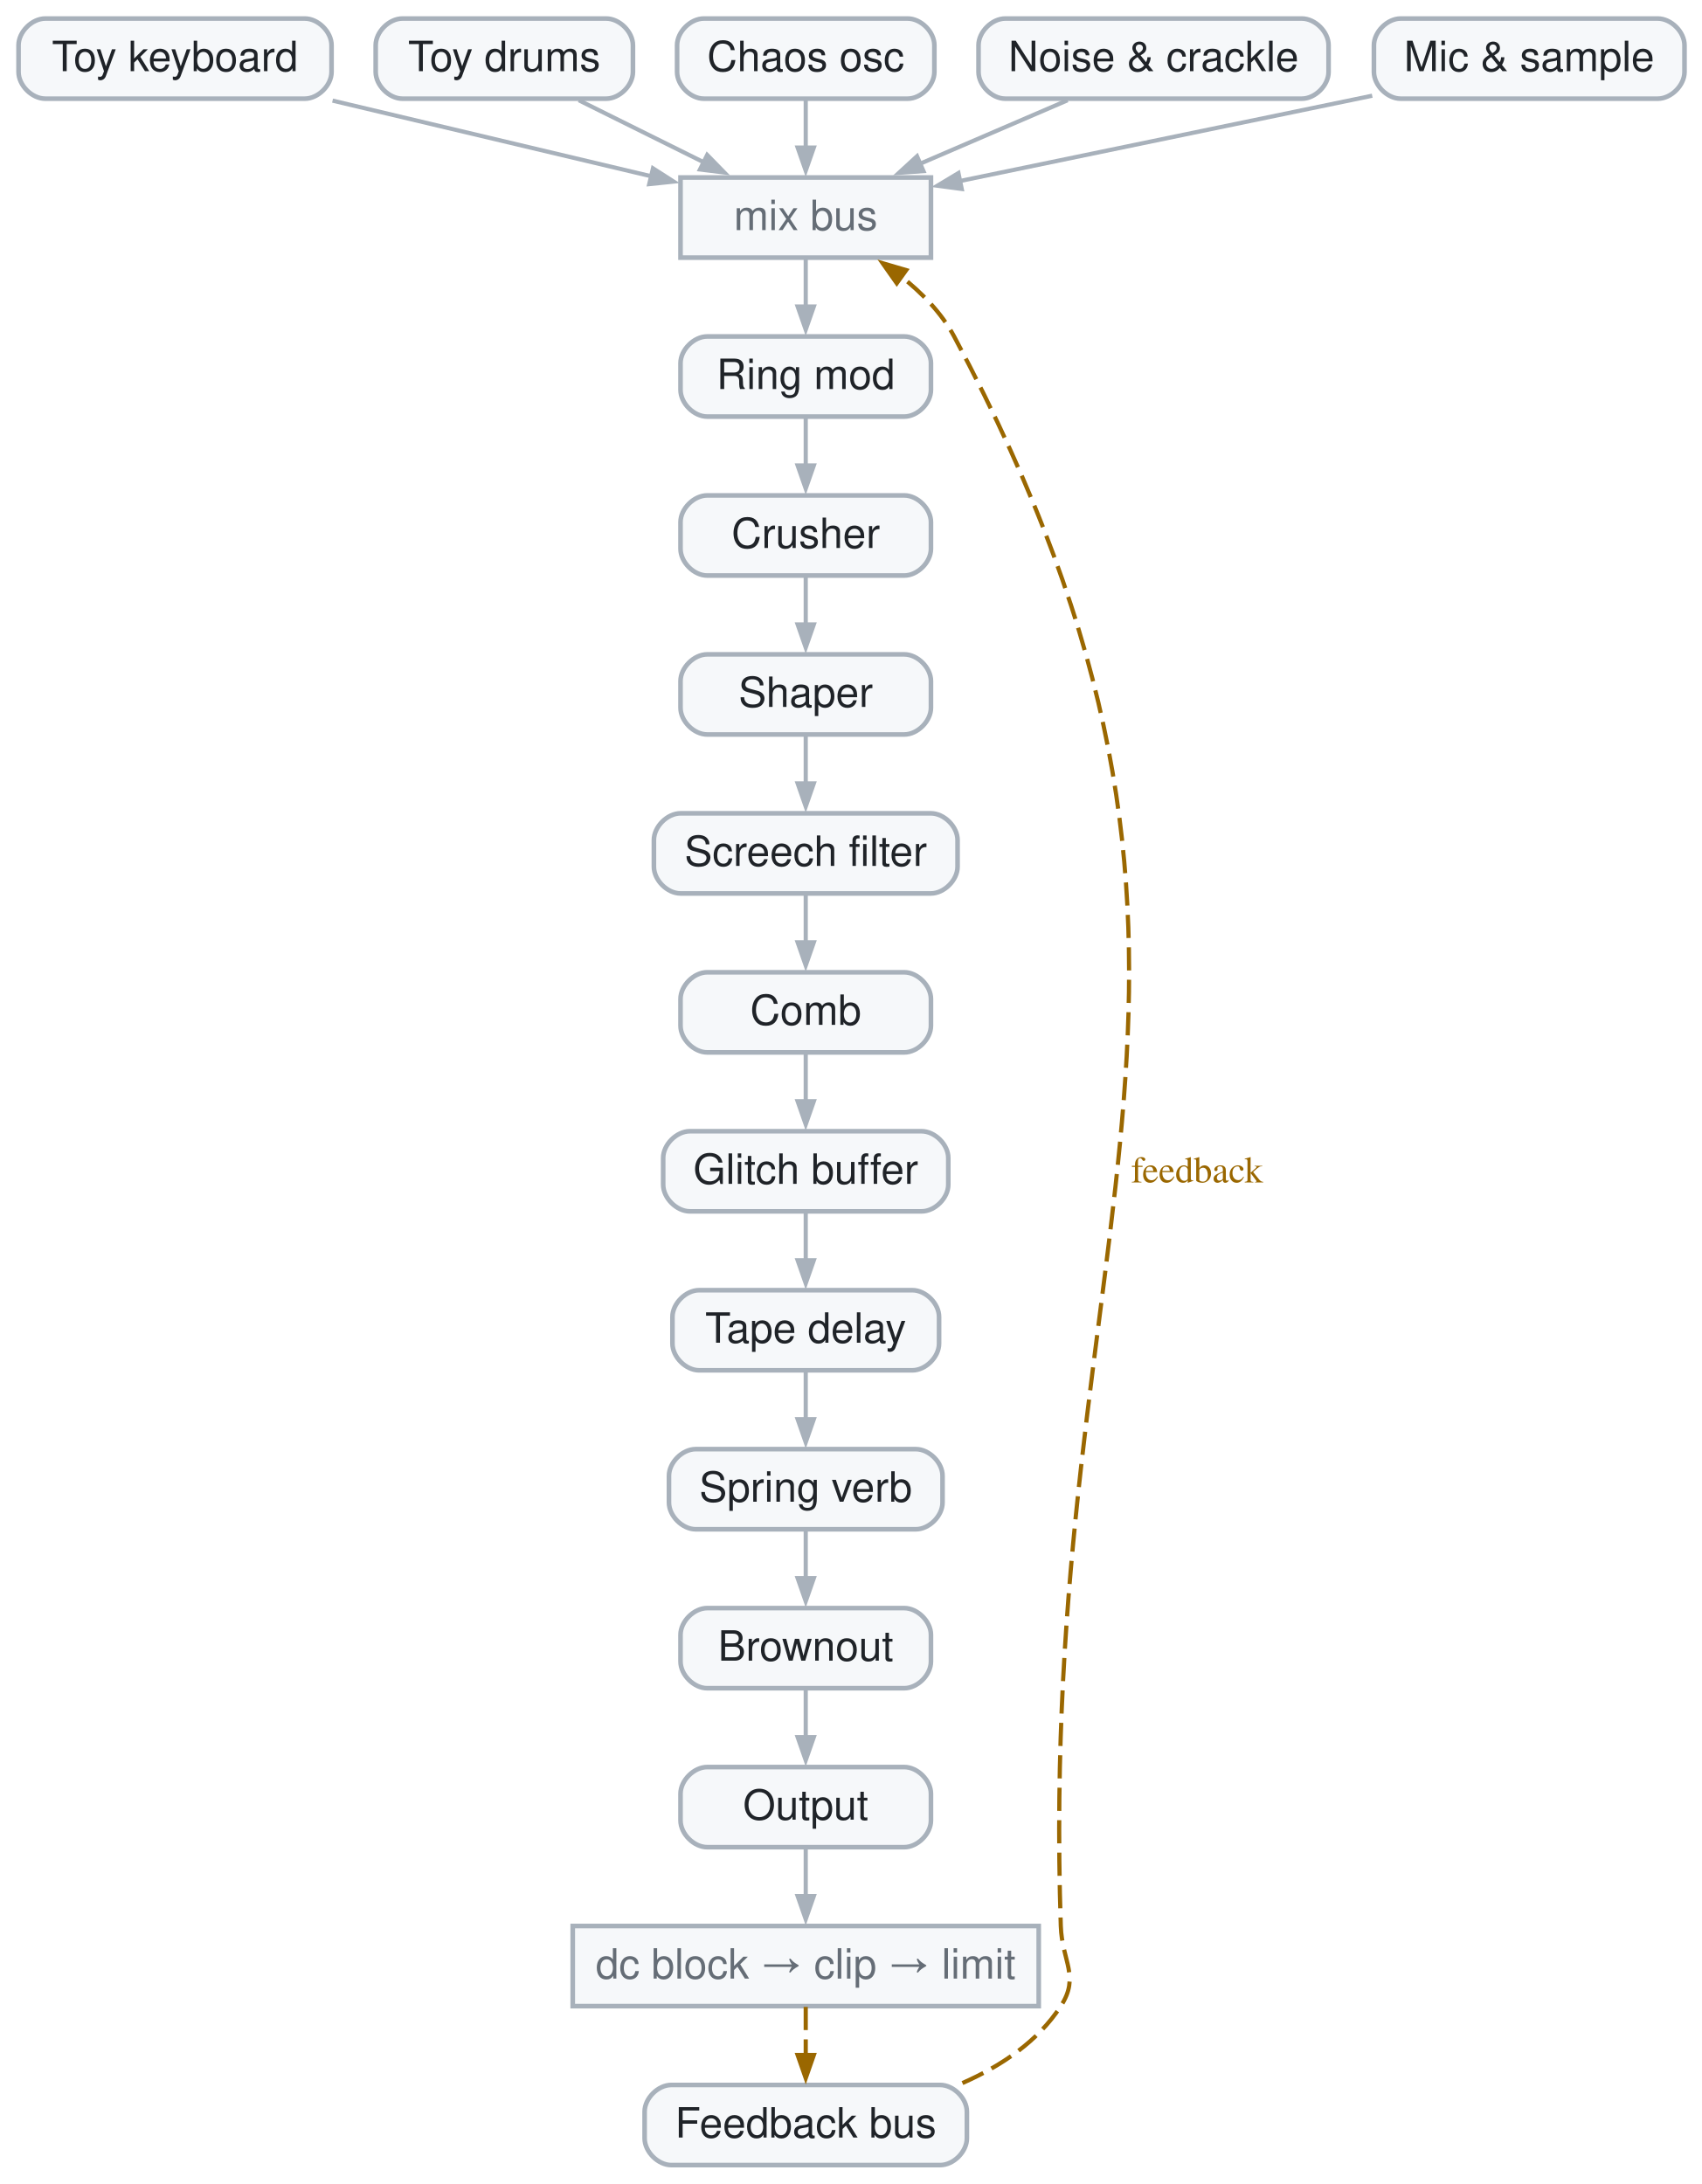
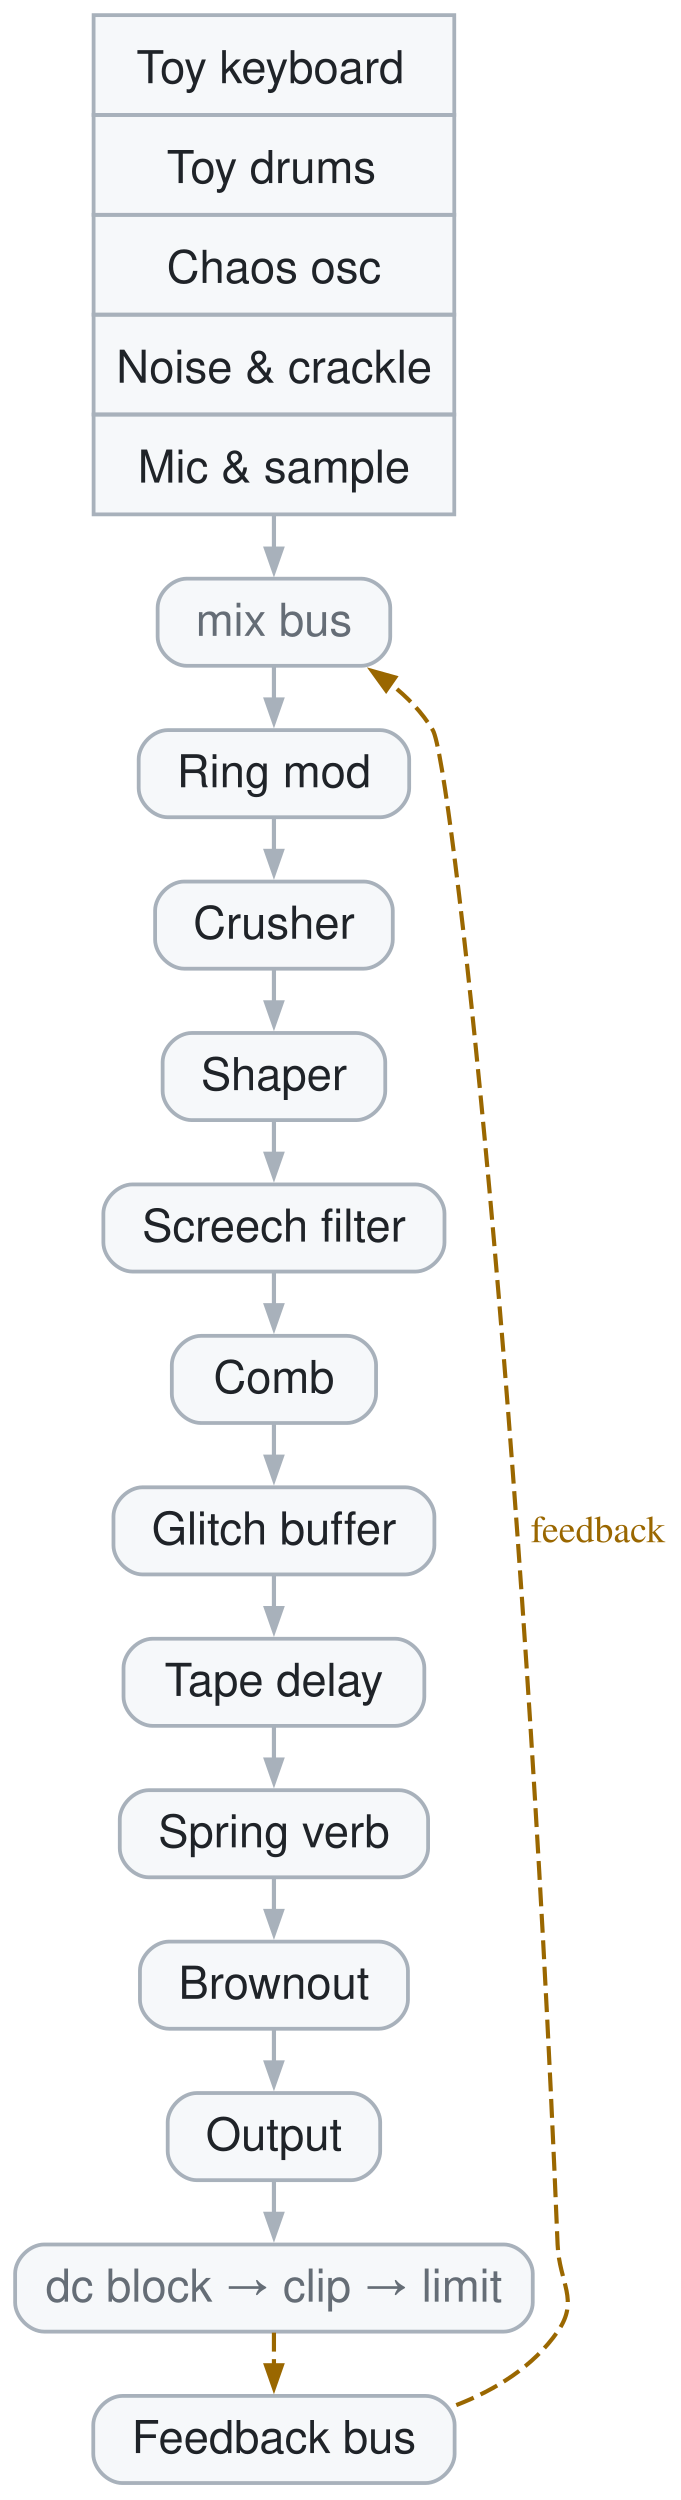
- <svg xmlns="http://www.w3.org/2000/svg" xmlns:xlink="http://www.w3.org/1999/xlink" width="367pt" height="471pt" viewBox="0.00 0.00 367.00 471.00">
-   <g id="graph0" class="graph" transform="scale(1 1) rotate(0) translate(4 466.92)">
+ <svg xmlns="http://www.w3.org/2000/svg" xmlns:xlink="http://www.w3.org/1999/xlink" width="180pt" height="661pt" viewBox="0.00 0.00 180.00 661.00">
+   <g id="graph0" class="graph" transform="scale(1 1) rotate(0) translate(4 656.52)">
    <g id="node1" class="node">
-       <g id="a_node1">
+       <path fill="#f6f8fa" stroke="none" d="M104.11,-652.52C104.11,-652.52 32.75,-652.52 32.75,-652.52 26.75,-652.52 20.75,-646.52 20.75,-640.52 20.75,-640.52 20.75,-532.52 20.75,-532.52 20.75,-526.52 26.75,-520.52 32.75,-520.52 32.75,-520.52 104.11,-520.52 104.11,-520.52 110.11,-520.52 116.11,-526.52 116.11,-532.52 116.11,-532.52 116.11,-640.52 116.11,-640.52 116.11,-646.52 110.11,-652.52 104.11,-652.52" />
+       <polygon fill="#f6f8fa" stroke="none" points="20.75,-520.52 20.75,-652.52 116.11,-652.52 116.11,-520.52 20.75,-520.52" />
+       <g id="a_node1_0">
        <a xlink:href="#group-Toy-keyboard" xlink:title="Toy keyboard">
-           <path fill="#f6f8fa" stroke="#a8b1bb" d="M61.73,-462.92C61.73,-462.92 5.76,-462.92 5.76,-462.92 2.88,-462.92 0,-460.04 0,-457.16 0,-457.16 0,-451.4 0,-451.4 0,-448.52 2.88,-445.64 5.76,-445.64 5.76,-445.64 61.73,-445.64 61.73,-445.64 64.61,-445.64 67.49,-448.52 67.49,-451.4 67.49,-451.4 67.49,-457.16 67.49,-457.16 67.49,-460.04 64.61,-462.92 61.73,-462.92" />
-           <text xml:space="preserve" text-anchor="middle" x="33.74" y="-451.58" font-family="Helvetica,sans-Serif" font-size="9.00" fill="#1f2328">Toy keyboard</text>
+           <polygon fill="none" stroke="#a8b1bb" points="20.75,-626.12 20.75,-652.52 116.11,-652.52 116.11,-626.12 20.75,-626.12" />
+           <text xml:space="preserve" text-anchor="start" x="32.08" y="-634.52" font-family="Helvetica,sans-Serif" font-size="12.00" fill="#1f2328">Toy keyboard</text>
+         </a>
+       </g>
+       <g id="a_node1_1">
+         <a xlink:href="#group-Toy-drums" xlink:title="Toy drums">
+           <polygon fill="none" stroke="#a8b1bb" points="20.75,-599.72 20.75,-626.12 116.11,-626.12 116.11,-599.72 20.75,-599.72" />
+           <text xml:space="preserve" text-anchor="start" x="40.09" y="-608.12" font-family="Helvetica,sans-Serif" font-size="12.00" fill="#1f2328">Toy drums</text>
+         </a>
+       </g>
+       <g id="a_node1_2">
+         <a xlink:href="#group-Chaos-osc" xlink:title="Chaos osc">
+           <polygon fill="none" stroke="#a8b1bb" points="20.75,-573.32 20.75,-599.72 116.11,-599.72 116.11,-573.32 20.75,-573.32" />
+           <text xml:space="preserve" text-anchor="start" x="40.08" y="-581.72" font-family="Helvetica,sans-Serif" font-size="12.00" fill="#1f2328">Chaos osc</text>
+         </a>
+       </g>
+       <g id="a_node1_3">
+         <a xlink:href="#group-Noise-crackle" xlink:title="Noise &amp; crackle">
+           <polygon fill="none" stroke="#a8b1bb" points="20.75,-546.92 20.75,-573.32 116.11,-573.32 116.11,-546.92 20.75,-546.92" />
+           <text xml:space="preserve" text-anchor="start" x="26.75" y="-555.32" font-family="Helvetica,sans-Serif" font-size="12.00" fill="#1f2328">Noise &amp; crackle</text>
+         </a>
+       </g>
+       <g id="a_node1_4">
+         <a xlink:href="#group-Mic-sample" xlink:title="Mic &amp; sample">
+           <polygon fill="none" stroke="#a8b1bb" points="20.75,-520.52 20.75,-546.92 116.11,-546.92 116.11,-520.52 20.75,-520.52" />
+           <text xml:space="preserve" text-anchor="start" x="32.42" y="-528.92" font-family="Helvetica,sans-Serif" font-size="12.00" fill="#1f2328">Mic &amp; sample</text>
        </a>
      </g>
    </g>
-     <g id="node6" class="node">
-       <polygon fill="#f6f8fa" stroke="#a8b1bb" points="196.74,-428.64 142.74,-428.64 142.74,-411.36 196.74,-411.36 196.74,-428.64" />
-       <text xml:space="preserve" text-anchor="middle" x="169.74" y="-417.3" font-family="Helvetica,sans-Serif" font-size="9.00" fill="#656d76">mix bus</text>
+     <g id="node2" class="node">
+       <path fill="#f6f8fa" stroke="#a8b1bb" d="M91.5,-503.52C91.5,-503.52 45.36,-503.52 45.36,-503.52 41.52,-503.52 37.68,-499.68 37.68,-495.84 37.68,-495.84 37.68,-488.16 37.68,-488.16 37.68,-484.32 41.52,-480.48 45.36,-480.48 45.36,-480.48 91.5,-480.48 91.5,-480.48 95.34,-480.48 99.18,-484.32 99.18,-488.16 99.18,-488.16 99.18,-495.84 99.18,-495.84 99.18,-499.68 95.34,-503.52 91.5,-503.52" />
+       <text xml:space="preserve" text-anchor="middle" x="68.43" y="-488.4" font-family="Helvetica,sans-Serif" font-size="12.00" fill="#656d76">mix bus</text>
    </g>
    <g id="edge1" class="edge">
-       <path fill="none" stroke="#a8b1bb" stroke-width="0.9" d="M67.71,-445.22C88.76,-440.22 115.68,-433.83 136.58,-428.87" />
-       <polygon fill="#a8b1bb" stroke="#a8b1bb" stroke-width="0.9" points="136.8,-430.62 141.26,-427.76 135.99,-427.21 136.8,-430.62" />
+       <path fill="none" stroke="#a8b1bb" stroke-width="1.1" d="M68.43,-520.76C68.43,-517.44 68.43,-514.27 68.43,-511.34" />
+       <polygon fill="#a8b1bb" stroke="#a8b1bb" stroke-width="1.1" points="70.53,-511.46 68.43,-505.46 66.33,-511.46 70.53,-511.46" />
    </g>
-     <g id="node2" class="node">
-       <g id="a_node2">
-         <a xlink:href="#group-Toy-drums" xlink:title="Toy drums">
-           <path fill="#f6f8fa" stroke="#a8b1bb" d="M126.72,-462.92C126.72,-462.92 82.77,-462.92 82.77,-462.92 79.89,-462.92 77.01,-460.04 77.01,-457.16 77.01,-457.16 77.01,-451.4 77.01,-451.4 77.01,-448.52 79.89,-445.64 82.77,-445.64 82.77,-445.64 126.72,-445.64 126.72,-445.64 129.6,-445.64 132.48,-448.52 132.48,-451.4 132.48,-451.4 132.48,-457.16 132.48,-457.16 132.48,-460.04 129.6,-462.92 126.72,-462.92" />
-           <text xml:space="preserve" text-anchor="middle" x="104.74" y="-451.58" font-family="Helvetica,sans-Serif" font-size="9.00" fill="#1f2328">Toy drums</text>
+     <g id="node3" class="node">
+       <g id="a_node3">
+         <a xlink:href="#group-Ring-mod" xlink:title="Ring mod">
+           <path fill="#f6f8fa" stroke="#a8b1bb" d="M96.51,-463.48C96.51,-463.48 40.35,-463.48 40.35,-463.48 36.51,-463.48 32.67,-459.64 32.67,-455.8 32.67,-455.8 32.67,-448.12 32.67,-448.12 32.67,-444.28 36.51,-440.44 40.35,-440.44 40.35,-440.44 96.51,-440.44 96.51,-440.44 100.35,-440.44 104.19,-444.28 104.19,-448.12 104.19,-448.12 104.19,-455.8 104.19,-455.8 104.19,-459.64 100.35,-463.48 96.51,-463.48" />
+           <text xml:space="preserve" text-anchor="middle" x="68.43" y="-448.36" font-family="Helvetica,sans-Serif" font-size="12.00" fill="#1f2328">Ring mod</text>
        </a>
      </g>
    </g>
    <g id="edge2" class="edge">
-       <path fill="none" stroke="#a8b1bb" stroke-width="0.9" d="M120.81,-445.3C128.95,-441.26 138.96,-436.29 147.8,-431.9" />
-       <polygon fill="#a8b1bb" stroke="#a8b1bb" stroke-width="0.9" points="148.49,-433.51 152.19,-429.72 146.93,-430.37 148.49,-433.51" />
+       <path fill="none" stroke="#a8b1bb" stroke-width="1.1" d="M68.43,-480.2C68.43,-477.49 68.43,-474.51 68.43,-471.54" />
+       <polygon fill="#a8b1bb" stroke="#a8b1bb" stroke-width="1.1" points="70.53,-471.58 68.43,-465.58 66.33,-471.58 70.53,-471.58" />
    </g>
-     <g id="node3" class="node">
-       <g id="a_node3">
-         <a xlink:href="#group-Chaos-osc" xlink:title="Chaos osc">
-           <path fill="#f6f8fa" stroke="#a8b1bb" d="M191.72,-462.92C191.72,-462.92 147.76,-462.92 147.76,-462.92 144.88,-462.92 142,-460.04 142,-457.16 142,-457.16 142,-451.4 142,-451.4 142,-448.52 144.88,-445.64 147.76,-445.64 147.76,-445.64 191.72,-445.64 191.72,-445.64 194.6,-445.64 197.48,-448.52 197.48,-451.4 197.48,-451.4 197.48,-457.16 197.48,-457.16 197.48,-460.04 194.6,-462.92 191.72,-462.92" />
-           <text xml:space="preserve" text-anchor="middle" x="169.74" y="-451.58" font-family="Helvetica,sans-Serif" font-size="9.00" fill="#1f2328">Chaos osc</text>
+     <g id="node4" class="node">
+       <g id="a_node4">
+         <a xlink:href="#group-Crusher" xlink:title="Crusher">
+           <path fill="#f6f8fa" stroke="#a8b1bb" d="M92.17,-423.44C92.17,-423.44 44.69,-423.44 44.69,-423.44 40.85,-423.44 37.01,-419.6 37.01,-415.76 37.01,-415.76 37.01,-408.08 37.01,-408.08 37.01,-404.24 40.85,-400.4 44.69,-400.4 44.69,-400.4 92.17,-400.4 92.17,-400.4 96.01,-400.4 99.85,-404.24 99.85,-408.08 99.85,-408.08 99.85,-415.76 99.85,-415.76 99.85,-419.6 96.01,-423.44 92.17,-423.44" />
+           <text xml:space="preserve" text-anchor="middle" x="68.43" y="-408.32" font-family="Helvetica,sans-Serif" font-size="12.00" fill="#1f2328">Crusher</text>
        </a>
      </g>
    </g>
    <g id="edge3" class="edge">
-       <path fill="none" stroke="#a8b1bb" stroke-width="0.9" d="M169.74,-445.47C169.74,-442.29 169.74,-438.53 169.74,-434.92" />
-       <polygon fill="#a8b1bb" stroke="#a8b1bb" stroke-width="0.9" points="171.49,-435.1 169.74,-430.1 167.99,-435.1 171.49,-435.1" />
+       <path fill="none" stroke="#a8b1bb" stroke-width="1.1" d="M68.43,-440.16C68.43,-437.45 68.43,-434.47 68.43,-431.5" />
+       <polygon fill="#a8b1bb" stroke="#a8b1bb" stroke-width="1.1" points="70.53,-431.54 68.43,-425.54 66.33,-431.54 70.53,-431.54" />
    </g>
-     <g id="node4" class="node">
-       <g id="a_node4">
-         <a xlink:href="#group-Noise-crackle" xlink:title="Noise &amp; crackle">
-           <path fill="#f6f8fa" stroke="#a8b1bb" d="M276.72,-462.92C276.72,-462.92 212.76,-462.92 212.76,-462.92 209.88,-462.92 207,-460.04 207,-457.16 207,-457.16 207,-451.4 207,-451.4 207,-448.52 209.88,-445.64 212.76,-445.64 212.76,-445.64 276.72,-445.64 276.72,-445.64 279.6,-445.64 282.48,-448.52 282.48,-451.4 282.48,-451.4 282.48,-457.16 282.48,-457.16 282.48,-460.04 279.6,-462.92 276.72,-462.92" />
-           <text xml:space="preserve" text-anchor="middle" x="244.74" y="-451.58" font-family="Helvetica,sans-Serif" font-size="9.00" fill="#1f2328">Noise &amp; crackle</text>
+     <g id="node5" class="node">
+       <g id="a_node5">
+         <a xlink:href="#group-Shaper" xlink:title="Shaper">
+           <path fill="#f6f8fa" stroke="#a8b1bb" d="M90.18,-383.4C90.18,-383.4 46.68,-383.4 46.68,-383.4 42.84,-383.4 39,-379.56 39,-375.72 39,-375.72 39,-368.04 39,-368.04 39,-364.2 42.84,-360.36 46.68,-360.36 46.68,-360.36 90.18,-360.36 90.18,-360.36 94.02,-360.36 97.86,-364.2 97.86,-368.04 97.86,-368.04 97.86,-375.72 97.86,-375.72 97.86,-379.56 94.02,-383.4 90.18,-383.4" />
+           <text xml:space="preserve" text-anchor="middle" x="68.43" y="-368.28" font-family="Helvetica,sans-Serif" font-size="12.00" fill="#1f2328">Shaper</text>
        </a>
      </g>
    </g>
    <g id="edge4" class="edge">
-       <path fill="none" stroke="#a8b1bb" stroke-width="0.9" d="M226.2,-445.3C216.54,-441.14 204.6,-436 194.19,-431.52" />
-       <polygon fill="#a8b1bb" stroke="#a8b1bb" stroke-width="0.9" points="195.13,-430.02 189.84,-429.65 193.74,-433.23 195.13,-430.02" />
+       <path fill="none" stroke="#a8b1bb" stroke-width="1.1" d="M68.43,-400.12C68.43,-397.41 68.43,-394.43 68.43,-391.46" />
+       <polygon fill="#a8b1bb" stroke="#a8b1bb" stroke-width="1.1" points="70.53,-391.5 68.43,-385.5 66.33,-391.5 70.53,-391.5" />
    </g>
-     <g id="node5" class="node">
-       <g id="a_node5">
-         <a xlink:href="#group-Mic-sample" xlink:title="Mic &amp; sample">
-           <path fill="#f6f8fa" stroke="#a8b1bb" d="M353.47,-462.92C353.47,-462.92 298.02,-462.92 298.02,-462.92 295.14,-462.92 292.26,-460.04 292.26,-457.16 292.26,-457.16 292.26,-451.4 292.26,-451.4 292.26,-448.52 295.14,-445.64 298.02,-445.64 298.02,-445.64 353.47,-445.64 353.47,-445.64 356.35,-445.64 359.23,-448.52 359.23,-451.4 359.23,-451.4 359.23,-457.16 359.23,-457.16 359.23,-460.04 356.35,-462.92 353.47,-462.92" />
-           <text xml:space="preserve" text-anchor="middle" x="325.74" y="-451.58" font-family="Helvetica,sans-Serif" font-size="9.00" fill="#1f2328">Mic &amp; sample</text>
+     <g id="node6" class="node">
+       <g id="a_node6">
+         <a xlink:href="#group-Screech-filter" xlink:title="Screech filter">
+           <path fill="#f6f8fa" stroke="#a8b1bb" d="M105.84,-343.36C105.84,-343.36 31.01,-343.36 31.01,-343.36 27.17,-343.36 23.33,-339.52 23.33,-335.68 23.33,-335.68 23.33,-328 23.33,-328 23.33,-324.16 27.17,-320.32 31.01,-320.32 31.01,-320.32 105.84,-320.32 105.84,-320.32 109.68,-320.32 113.52,-324.16 113.52,-328 113.52,-328 113.52,-335.68 113.52,-335.68 113.52,-339.52 109.68,-343.36 105.84,-343.36" />
+           <text xml:space="preserve" text-anchor="middle" x="68.43" y="-328.24" font-family="Helvetica,sans-Serif" font-size="12.00" fill="#1f2328">Screech filter</text>
        </a>
      </g>
    </g>
    <g id="edge5" class="edge">
-       <path fill="none" stroke="#a8b1bb" stroke-width="0.9" d="M291.89,-446.28C265.51,-440.82 229.08,-433.28 202.88,-427.86" />
-       <polygon fill="#a8b1bb" stroke="#a8b1bb" stroke-width="0.9" points="203.38,-426.17 198.13,-426.87 202.67,-429.6 203.38,-426.17" />
+       <path fill="none" stroke="#a8b1bb" stroke-width="1.1" d="M68.43,-360.08C68.43,-357.37 68.43,-354.39 68.43,-351.42" />
+       <polygon fill="#a8b1bb" stroke="#a8b1bb" stroke-width="1.1" points="70.53,-351.46 68.43,-345.46 66.33,-351.46 70.53,-351.46" />
    </g>
    <g id="node7" class="node">
      <g id="a_node7">
-         <a xlink:href="#group-Ring-mod" xlink:title="Ring mod">
-           <path fill="#f6f8fa" stroke="#a8b1bb" d="M190.98,-394.36C190.98,-394.36 148.5,-394.36 148.5,-394.36 145.62,-394.36 142.74,-391.48 142.74,-388.6 142.74,-388.6 142.74,-382.84 142.74,-382.84 142.74,-379.96 145.62,-377.08 148.5,-377.08 148.5,-377.08 190.98,-377.08 190.98,-377.08 193.86,-377.08 196.74,-379.96 196.74,-382.84 196.74,-382.84 196.74,-388.6 196.74,-388.6 196.74,-391.48 193.86,-394.36 190.98,-394.36" />
-           <text xml:space="preserve" text-anchor="middle" x="169.74" y="-383.02" font-family="Helvetica,sans-Serif" font-size="9.00" fill="#1f2328">Ring mod</text>
+         <a xlink:href="#group-Comb" xlink:title="Comb">
+           <path fill="#f6f8fa" stroke="#a8b1bb" d="M87.75,-303.32C87.75,-303.32 49.11,-303.32 49.11,-303.32 45.27,-303.32 41.43,-299.48 41.43,-295.64 41.43,-295.64 41.43,-287.96 41.43,-287.96 41.43,-284.12 45.27,-280.28 49.11,-280.28 49.11,-280.28 87.75,-280.28 87.75,-280.28 91.59,-280.28 95.43,-284.12 95.43,-287.96 95.43,-287.96 95.43,-295.64 95.43,-295.64 95.43,-299.48 91.59,-303.32 87.75,-303.32" />
+           <text xml:space="preserve" text-anchor="middle" x="68.43" y="-288.2" font-family="Helvetica,sans-Serif" font-size="12.00" fill="#1f2328">Comb</text>
        </a>
      </g>
    </g>
    <g id="edge6" class="edge">
-       <path fill="none" stroke="#a8b1bb" stroke-width="0.9" d="M169.74,-411.19C169.74,-408.01 169.74,-404.25 169.74,-400.64" />
-       <polygon fill="#a8b1bb" stroke="#a8b1bb" stroke-width="0.9" points="171.49,-400.82 169.74,-395.82 167.99,-400.82 171.49,-400.82" />
+       <path fill="none" stroke="#a8b1bb" stroke-width="1.1" d="M68.43,-320.04C68.43,-317.33 68.43,-314.35 68.43,-311.38" />
+       <polygon fill="#a8b1bb" stroke="#a8b1bb" stroke-width="1.1" points="70.53,-311.42 68.43,-305.42 66.33,-311.42 70.53,-311.42" />
    </g>
    <g id="node8" class="node">
      <g id="a_node8">
-         <a xlink:href="#group-Crusher" xlink:title="Crusher">
-           <path fill="#f6f8fa" stroke="#a8b1bb" d="M190.98,-360.08C190.98,-360.08 148.5,-360.08 148.5,-360.08 145.62,-360.08 142.74,-357.2 142.74,-354.32 142.74,-354.32 142.74,-348.56 142.74,-348.56 142.74,-345.68 145.62,-342.8 148.5,-342.8 148.5,-342.8 190.98,-342.8 190.98,-342.8 193.86,-342.8 196.74,-345.68 196.74,-348.56 196.74,-348.56 196.74,-354.32 196.74,-354.32 196.74,-357.2 193.86,-360.08 190.98,-360.08" />
-           <text xml:space="preserve" text-anchor="middle" x="169.74" y="-348.74" font-family="Helvetica,sans-Serif" font-size="9.00" fill="#1f2328">Crusher</text>
+         <a xlink:href="#group-Glitch-buffer" xlink:title="Glitch buffer">
+           <path fill="#f6f8fa" stroke="#a8b1bb" d="M103.17,-263.28C103.17,-263.28 33.68,-263.28 33.68,-263.28 29.84,-263.28 26,-259.44 26,-255.6 26,-255.6 26,-247.92 26,-247.92 26,-244.08 29.84,-240.24 33.68,-240.24 33.68,-240.24 103.17,-240.24 103.17,-240.24 107.01,-240.24 110.85,-244.08 110.85,-247.92 110.85,-247.92 110.85,-255.6 110.85,-255.6 110.85,-259.44 107.01,-263.28 103.17,-263.28" />
+           <text xml:space="preserve" text-anchor="middle" x="68.43" y="-248.16" font-family="Helvetica,sans-Serif" font-size="12.00" fill="#1f2328">Glitch buffer</text>
        </a>
      </g>
    </g>
    <g id="edge7" class="edge">
-       <path fill="none" stroke="#a8b1bb" stroke-width="0.9" d="M169.74,-376.91C169.74,-373.73 169.74,-369.97 169.74,-366.36" />
-       <polygon fill="#a8b1bb" stroke="#a8b1bb" stroke-width="0.9" points="171.49,-366.54 169.74,-361.54 167.99,-366.54 171.49,-366.54" />
+       <path fill="none" stroke="#a8b1bb" stroke-width="1.1" d="M68.43,-280C68.43,-277.29 68.43,-274.31 68.43,-271.34" />
+       <polygon fill="#a8b1bb" stroke="#a8b1bb" stroke-width="1.1" points="70.53,-271.38 68.43,-265.38 66.33,-271.38 70.53,-271.38" />
    </g>
    <g id="node9" class="node">
      <g id="a_node9">
-         <a xlink:href="#group-Shaper" xlink:title="Shaper">
-           <path fill="#f6f8fa" stroke="#a8b1bb" d="M190.98,-325.8C190.98,-325.8 148.5,-325.8 148.5,-325.8 145.62,-325.8 142.74,-322.92 142.74,-320.04 142.74,-320.04 142.74,-314.28 142.74,-314.28 142.74,-311.4 145.62,-308.52 148.5,-308.52 148.5,-308.52 190.98,-308.52 190.98,-308.52 193.86,-308.52 196.74,-311.4 196.74,-314.28 196.74,-314.28 196.74,-320.04 196.74,-320.04 196.74,-322.92 193.86,-325.8 190.98,-325.8" />
-           <text xml:space="preserve" text-anchor="middle" x="169.74" y="-314.46" font-family="Helvetica,sans-Serif" font-size="9.00" fill="#1f2328">Shaper</text>
+         <a xlink:href="#group-Tape-delay" xlink:title="Tape delay">
+           <path fill="#f6f8fa" stroke="#a8b1bb" d="M100.51,-223.24C100.51,-223.24 36.34,-223.24 36.34,-223.24 32.5,-223.24 28.66,-219.4 28.66,-215.56 28.66,-215.56 28.66,-207.88 28.66,-207.88 28.66,-204.04 32.5,-200.2 36.34,-200.2 36.34,-200.2 100.51,-200.2 100.51,-200.2 104.35,-200.2 108.19,-204.04 108.19,-207.88 108.19,-207.88 108.19,-215.56 108.19,-215.56 108.19,-219.4 104.35,-223.24 100.51,-223.24" />
+           <text xml:space="preserve" text-anchor="middle" x="68.43" y="-208.12" font-family="Helvetica,sans-Serif" font-size="12.00" fill="#1f2328">Tape delay</text>
        </a>
      </g>
    </g>
    <g id="edge8" class="edge">
-       <path fill="none" stroke="#a8b1bb" stroke-width="0.9" d="M169.74,-342.63C169.74,-339.45 169.74,-335.69 169.74,-332.08" />
-       <polygon fill="#a8b1bb" stroke="#a8b1bb" stroke-width="0.9" points="171.49,-332.26 169.74,-327.26 167.99,-332.26 171.49,-332.26" />
+       <path fill="none" stroke="#a8b1bb" stroke-width="1.1" d="M68.43,-239.96C68.43,-237.25 68.43,-234.27 68.43,-231.3" />
+       <polygon fill="#a8b1bb" stroke="#a8b1bb" stroke-width="1.1" points="70.53,-231.34 68.43,-225.34 66.33,-231.34 70.53,-231.34" />
    </g>
    <g id="node10" class="node">
      <g id="a_node10">
-         <a xlink:href="#group-Screech-filter" xlink:title="Screech filter">
-           <path fill="#f6f8fa" stroke="#a8b1bb" d="M196.72,-291.52C196.72,-291.52 142.76,-291.52 142.76,-291.52 139.88,-291.52 137,-288.64 137,-285.76 137,-285.76 137,-280 137,-280 137,-277.12 139.88,-274.24 142.76,-274.24 142.76,-274.24 196.72,-274.24 196.72,-274.24 199.6,-274.24 202.48,-277.12 202.48,-280 202.48,-280 202.48,-285.76 202.48,-285.76 202.48,-288.64 199.6,-291.52 196.72,-291.52" />
-           <text xml:space="preserve" text-anchor="middle" x="169.74" y="-280.18" font-family="Helvetica,sans-Serif" font-size="9.00" fill="#1f2328">Screech filter</text>
+         <a xlink:href="#group-Spring-verb" xlink:title="Spring verb">
+           <path fill="#f6f8fa" stroke="#a8b1bb" d="M101.51,-183.2C101.51,-183.2 35.35,-183.2 35.35,-183.2 31.51,-183.2 27.67,-179.36 27.67,-175.52 27.67,-175.52 27.67,-167.84 27.67,-167.84 27.67,-164 31.51,-160.16 35.35,-160.16 35.35,-160.16 101.51,-160.16 101.51,-160.16 105.35,-160.16 109.19,-164 109.19,-167.84 109.19,-167.84 109.19,-175.52 109.19,-175.52 109.19,-179.36 105.35,-183.2 101.51,-183.2" />
+           <text xml:space="preserve" text-anchor="middle" x="68.43" y="-168.08" font-family="Helvetica,sans-Serif" font-size="12.00" fill="#1f2328">Spring verb</text>
        </a>
      </g>
    </g>
    <g id="edge9" class="edge">
-       <path fill="none" stroke="#a8b1bb" stroke-width="0.9" d="M169.74,-308.35C169.74,-305.17 169.74,-301.41 169.74,-297.8" />
-       <polygon fill="#a8b1bb" stroke="#a8b1bb" stroke-width="0.9" points="171.49,-297.98 169.74,-292.98 167.99,-297.98 171.49,-297.98" />
+       <path fill="none" stroke="#a8b1bb" stroke-width="1.1" d="M68.43,-199.92C68.43,-197.21 68.43,-194.23 68.43,-191.26" />
+       <polygon fill="#a8b1bb" stroke="#a8b1bb" stroke-width="1.1" points="70.53,-191.3 68.43,-185.3 66.33,-191.3 70.53,-191.3" />
    </g>
    <g id="node11" class="node">
      <g id="a_node11">
-         <a xlink:href="#group-Comb" xlink:title="Comb">
-           <path fill="#f6f8fa" stroke="#a8b1bb" d="M190.98,-257.24C190.98,-257.24 148.5,-257.24 148.5,-257.24 145.62,-257.24 142.74,-254.36 142.74,-251.48 142.74,-251.48 142.74,-245.72 142.74,-245.72 142.74,-242.84 145.62,-239.96 148.5,-239.96 148.5,-239.96 190.98,-239.96 190.98,-239.96 193.86,-239.96 196.74,-242.84 196.74,-245.72 196.74,-245.72 196.74,-251.48 196.74,-251.48 196.74,-254.36 193.86,-257.24 190.98,-257.24" />
-           <text xml:space="preserve" text-anchor="middle" x="169.74" y="-245.9" font-family="Helvetica,sans-Serif" font-size="9.00" fill="#1f2328">Comb</text>
+         <a xlink:href="#group-Brownout" xlink:title="Brownout">
+           <path fill="#f6f8fa" stroke="#a8b1bb" d="M96.18,-143.16C96.18,-143.16 40.68,-143.16 40.68,-143.16 36.84,-143.16 33,-139.32 33,-135.48 33,-135.48 33,-127.8 33,-127.8 33,-123.96 36.84,-120.12 40.68,-120.12 40.68,-120.12 96.18,-120.12 96.18,-120.12 100.02,-120.12 103.86,-123.96 103.86,-127.8 103.86,-127.8 103.86,-135.48 103.86,-135.48 103.86,-139.32 100.02,-143.16 96.18,-143.16" />
+           <text xml:space="preserve" text-anchor="middle" x="68.43" y="-128.04" font-family="Helvetica,sans-Serif" font-size="12.00" fill="#1f2328">Brownout</text>
        </a>
      </g>
    </g>
    <g id="edge10" class="edge">
-       <path fill="none" stroke="#a8b1bb" stroke-width="0.9" d="M169.74,-274.07C169.74,-270.89 169.74,-267.13 169.74,-263.52" />
-       <polygon fill="#a8b1bb" stroke="#a8b1bb" stroke-width="0.9" points="171.49,-263.7 169.74,-258.7 167.99,-263.7 171.49,-263.7" />
+       <path fill="none" stroke="#a8b1bb" stroke-width="1.1" d="M68.43,-159.88C68.43,-157.17 68.43,-154.19 68.43,-151.22" />
+       <polygon fill="#a8b1bb" stroke="#a8b1bb" stroke-width="1.1" points="70.53,-151.26 68.43,-145.26 66.33,-151.26 70.53,-151.26" />
    </g>
    <g id="node12" class="node">
      <g id="a_node12">
-         <a xlink:href="#group-Glitch-buffer" xlink:title="Glitch buffer">
-           <path fill="#f6f8fa" stroke="#a8b1bb" d="M194.72,-222.96C194.72,-222.96 144.76,-222.96 144.76,-222.96 141.88,-222.96 139,-220.08 139,-217.2 139,-217.2 139,-211.44 139,-211.44 139,-208.56 141.88,-205.68 144.76,-205.68 144.76,-205.68 194.72,-205.68 194.72,-205.68 197.6,-205.68 200.48,-208.56 200.48,-211.44 200.48,-211.44 200.48,-217.2 200.48,-217.2 200.48,-220.08 197.6,-222.96 194.72,-222.96" />
-           <text xml:space="preserve" text-anchor="middle" x="169.74" y="-211.62" font-family="Helvetica,sans-Serif" font-size="9.00" fill="#1f2328">Glitch buffer</text>
+         <a xlink:href="#group-Output" xlink:title="Output">
+           <path fill="#f6f8fa" stroke="#a8b1bb" d="M88.84,-103.12C88.84,-103.12 48.02,-103.12 48.02,-103.12 44.18,-103.12 40.34,-99.28 40.34,-95.44 40.34,-95.44 40.34,-87.76 40.34,-87.76 40.34,-83.92 44.18,-80.08 48.02,-80.08 48.02,-80.08 88.84,-80.08 88.84,-80.08 92.68,-80.08 96.52,-83.92 96.52,-87.76 96.52,-87.76 96.52,-95.44 96.52,-95.44 96.52,-99.28 92.68,-103.12 88.84,-103.12" />
+           <text xml:space="preserve" text-anchor="middle" x="68.43" y="-88" font-family="Helvetica,sans-Serif" font-size="12.00" fill="#1f2328">Output</text>
        </a>
      </g>
    </g>
    <g id="edge11" class="edge">
-       <path fill="none" stroke="#a8b1bb" stroke-width="0.9" d="M169.74,-239.79C169.74,-236.61 169.74,-232.85 169.74,-229.24" />
-       <polygon fill="#a8b1bb" stroke="#a8b1bb" stroke-width="0.9" points="171.49,-229.42 169.74,-224.42 167.99,-229.42 171.49,-229.42" />
+       <path fill="none" stroke="#a8b1bb" stroke-width="1.1" d="M68.43,-119.84C68.43,-117.13 68.43,-114.15 68.43,-111.18" />
+       <polygon fill="#a8b1bb" stroke="#a8b1bb" stroke-width="1.1" points="70.53,-111.22 68.43,-105.22 66.33,-111.22 70.53,-111.22" />
    </g>
    <g id="node13" class="node">
-       <g id="a_node13">
-         <a xlink:href="#group-Tape-delay" xlink:title="Tape delay">
-           <path fill="#f6f8fa" stroke="#a8b1bb" d="M192.73,-188.68C192.73,-188.68 146.76,-188.68 146.76,-188.68 143.88,-188.68 141,-185.8 141,-182.92 141,-182.92 141,-177.16 141,-177.16 141,-174.28 143.88,-171.4 146.76,-171.4 146.76,-171.4 192.73,-171.4 192.73,-171.4 195.61,-171.4 198.49,-174.28 198.49,-177.16 198.49,-177.16 198.49,-182.92 198.49,-182.92 198.49,-185.8 195.61,-188.68 192.73,-188.68" />
-           <text xml:space="preserve" text-anchor="middle" x="169.74" y="-177.34" font-family="Helvetica,sans-Serif" font-size="9.00" fill="#1f2328">Tape delay</text>
-         </a>
-       </g>
+       <path fill="#f6f8fa" stroke="#a8b1bb" d="M129.18,-63.08C129.18,-63.08 7.68,-63.08 7.68,-63.08 3.84,-63.08 0,-59.24 0,-55.4 0,-55.4 0,-47.72 0,-47.72 0,-43.88 3.84,-40.04 7.68,-40.04 7.68,-40.04 129.18,-40.04 129.18,-40.04 133.02,-40.04 136.86,-43.88 136.86,-47.72 136.86,-47.72 136.86,-55.4 136.86,-55.4 136.86,-59.24 133.02,-63.08 129.18,-63.08" />
+       <text xml:space="preserve" text-anchor="middle" x="68.43" y="-47.96" font-family="Helvetica,sans-Serif" font-size="12.00" fill="#656d76">dc block → clip → limit</text>
    </g>
    <g id="edge12" class="edge">
-       <path fill="none" stroke="#a8b1bb" stroke-width="0.9" d="M169.74,-205.51C169.74,-202.33 169.74,-198.57 169.74,-194.96" />
-       <polygon fill="#a8b1bb" stroke="#a8b1bb" stroke-width="0.9" points="171.49,-195.14 169.74,-190.14 167.99,-195.14 171.49,-195.14" />
+       <path fill="none" stroke="#a8b1bb" stroke-width="1.1" d="M68.43,-79.8C68.43,-77.09 68.43,-74.11 68.43,-71.14" />
+       <polygon fill="#a8b1bb" stroke="#a8b1bb" stroke-width="1.1" points="70.53,-71.18 68.43,-65.18 66.33,-71.18 70.53,-71.18" />
    </g>
    <g id="node14" class="node">
      <g id="a_node14">
-         <a xlink:href="#group-Spring-verb" xlink:title="Spring verb">
-           <path fill="#f6f8fa" stroke="#a8b1bb" d="M193.48,-154.4C193.48,-154.4 146.01,-154.4 146.01,-154.4 143.13,-154.4 140.25,-151.52 140.25,-148.64 140.25,-148.64 140.25,-142.88 140.25,-142.88 140.25,-140 143.13,-137.12 146.01,-137.12 146.01,-137.12 193.48,-137.12 193.48,-137.12 196.36,-137.12 199.24,-140 199.24,-142.88 199.24,-142.88 199.24,-148.64 199.24,-148.64 199.24,-151.52 196.36,-154.4 193.48,-154.4" />
-           <text xml:space="preserve" text-anchor="middle" x="169.74" y="-143.06" font-family="Helvetica,sans-Serif" font-size="9.00" fill="#1f2328">Spring verb</text>
+         <a xlink:href="#group-Feedback-bus" xlink:title="Feedback bus">
+           <path fill="#f6f8fa" stroke="#a8b1bb" d="M108.52,-23.04C108.52,-23.04 28.34,-23.04 28.34,-23.04 24.5,-23.04 20.66,-19.2 20.66,-15.36 20.66,-15.36 20.66,-7.68 20.66,-7.68 20.66,-3.84 24.5,0 28.34,0 28.34,0 108.52,0 108.52,0 112.36,0 116.2,-3.84 116.2,-7.68 116.2,-7.68 116.2,-15.36 116.2,-15.36 116.2,-19.2 112.36,-23.04 108.52,-23.04" />
+           <text xml:space="preserve" text-anchor="middle" x="68.43" y="-7.92" font-family="Helvetica,sans-Serif" font-size="12.00" fill="#1f2328">Feedback bus</text>
        </a>
      </g>
    </g>
    <g id="edge13" class="edge">
-       <path fill="none" stroke="#a8b1bb" stroke-width="0.9" d="M169.74,-171.23C169.74,-168.05 169.74,-164.29 169.74,-160.68" />
-       <polygon fill="#a8b1bb" stroke="#a8b1bb" stroke-width="0.9" points="171.49,-160.86 169.74,-155.86 167.99,-160.86 171.49,-160.86" />
-     </g>
-     <g id="node15" class="node">
-       <g id="a_node15">
-         <a xlink:href="#group-Brownout" xlink:title="Brownout">
-           <path fill="#f6f8fa" stroke="#a8b1bb" d="M190.98,-120.12C190.98,-120.12 148.5,-120.12 148.5,-120.12 145.62,-120.12 142.74,-117.24 142.74,-114.36 142.74,-114.36 142.74,-108.6 142.74,-108.6 142.74,-105.72 145.62,-102.84 148.5,-102.84 148.5,-102.84 190.98,-102.84 190.98,-102.84 193.86,-102.84 196.74,-105.72 196.74,-108.6 196.74,-108.6 196.74,-114.36 196.74,-114.36 196.74,-117.24 193.86,-120.12 190.98,-120.12" />
-           <text xml:space="preserve" text-anchor="middle" x="169.74" y="-108.78" font-family="Helvetica,sans-Serif" font-size="9.00" fill="#1f2328">Brownout</text>
-         </a>
-       </g>
+       <path fill="none" stroke="#9a6700" stroke-width="1.1" stroke-dasharray="5,2" d="M68.43,-39.76C68.43,-37.05 68.43,-34.07 68.43,-31.1" />
+       <polygon fill="#9a6700" stroke="#9a6700" stroke-width="1.1" points="70.53,-31.14 68.43,-25.14 66.33,-31.14 70.53,-31.14" />
    </g>
    <g id="edge14" class="edge">
-       <path fill="none" stroke="#a8b1bb" stroke-width="0.9" d="M169.74,-136.95C169.74,-133.77 169.74,-130.01 169.74,-126.4" />
-       <polygon fill="#a8b1bb" stroke="#a8b1bb" stroke-width="0.9" points="171.49,-126.58 169.74,-121.58 167.99,-126.58 171.49,-126.58" />
-     </g>
-     <g id="node16" class="node">
-       <g id="a_node16">
-         <a xlink:href="#group-Output" xlink:title="Output">
-           <path fill="#f6f8fa" stroke="#a8b1bb" d="M190.98,-85.84C190.98,-85.84 148.5,-85.84 148.5,-85.84 145.62,-85.84 142.74,-82.96 142.74,-80.08 142.74,-80.08 142.74,-74.32 142.74,-74.32 142.74,-71.44 145.62,-68.56 148.5,-68.56 148.5,-68.56 190.98,-68.56 190.98,-68.56 193.86,-68.56 196.74,-71.44 196.74,-74.32 196.74,-74.32 196.74,-80.08 196.74,-80.08 196.74,-82.96 193.86,-85.84 190.98,-85.84" />
-           <text xml:space="preserve" text-anchor="middle" x="169.74" y="-74.5" font-family="Helvetica,sans-Serif" font-size="9.00" fill="#1f2328">Output</text>
-         </a>
-       </g>
-     </g>
-     <g id="edge15" class="edge">
-       <path fill="none" stroke="#a8b1bb" stroke-width="0.9" d="M169.74,-102.67C169.74,-99.49 169.74,-95.73 169.74,-92.12" />
-       <polygon fill="#a8b1bb" stroke="#a8b1bb" stroke-width="0.9" points="171.49,-92.3 169.74,-87.3 167.99,-92.3 171.49,-92.3" />
-     </g>
-     <g id="node17" class="node">
-       <polygon fill="#f6f8fa" stroke="#a8b1bb" points="219.98,-51.56 119.5,-51.56 119.5,-34.28 219.98,-34.28 219.98,-51.56" />
-       <text xml:space="preserve" text-anchor="middle" x="169.74" y="-40.22" font-family="Helvetica,sans-Serif" font-size="9.00" fill="#656d76">dc block → clip → limit</text>
-     </g>
-     <g id="edge16" class="edge">
-       <path fill="none" stroke="#a8b1bb" stroke-width="0.9" d="M169.74,-68.39C169.74,-65.21 169.74,-61.45 169.74,-57.84" />
-       <polygon fill="#a8b1bb" stroke="#a8b1bb" stroke-width="0.9" points="171.49,-58.02 169.74,-53.02 167.99,-58.02 171.49,-58.02" />
-     </g>
-     <g id="node18" class="node">
-       <g id="a_node18">
-         <a xlink:href="#group-Feedback-bus" xlink:title="Feedback bus">
-           <path fill="#f6f8fa" stroke="#a8b1bb" d="M198.73,-17.28C198.73,-17.28 140.76,-17.28 140.76,-17.28 137.88,-17.28 135,-14.4 135,-11.52 135,-11.52 135,-5.76 135,-5.76 135,-2.88 137.88,0 140.76,0 140.76,0 198.73,0 198.73,0 201.61,0 204.49,-2.88 204.49,-5.76 204.49,-5.76 204.49,-11.52 204.49,-11.52 204.49,-14.4 201.61,-17.28 198.73,-17.28" />
-           <text xml:space="preserve" text-anchor="middle" x="169.74" y="-5.94" font-family="Helvetica,sans-Serif" font-size="9.00" fill="#1f2328">Feedback bus</text>
-         </a>
-       </g>
-     </g>
-     <g id="edge17" class="edge">
-       <path fill="none" stroke="#9a6700" stroke-width="0.9" stroke-dasharray="5,2" d="M169.74,-34.11C169.74,-30.93 169.74,-27.17 169.74,-23.56" />
-       <polygon fill="#9a6700" stroke="#9a6700" stroke-width="0.9" points="171.49,-23.74 169.74,-18.74 167.99,-23.74 171.49,-23.74" />
-     </g>
-     <g id="edge18" class="edge">
-       <path fill="none" stroke="#9a6700" stroke-width="0.9" stroke-dasharray="5,2" d="M203.53,-17.69C211.86,-21.35 219.79,-26.64 224.74,-34.28 228.92,-40.73 225,-43.88 224.74,-51.56 219.63,-204.17 273.72,-259.69 201.74,-394.36 199.03,-399.45 194.75,-403.81 190.2,-407.39" />
-       <polygon fill="#9a6700" stroke="#9a6700" stroke-width="0.9" points="189.37,-405.83 186.32,-410.16 191.41,-408.67 189.37,-405.83" />
-       <text xml:space="preserve" text-anchor="middle" x="253.12" y="-211.92" font-family="Times,serif" font-size="8.00" fill="#9a6700"> feedback</text>
+       <path fill="none" stroke="#9a6700" stroke-width="1.1" stroke-dasharray="5,2" d="M116.64,-20.61C127.13,-24.69 137,-30.83 143.43,-40.04 149.29,-48.44 143.85,-52.85 143.43,-63.08 134.49,-281.24 115.28,-455.33 110.43,-463.48 107.61,-468.22 103.62,-472.29 99.21,-475.75" />
+       <polygon fill="#9a6700" stroke="#9a6700" stroke-width="1.1" points="98.09,-473.97 94.37,-479.12 100.49,-477.41 98.09,-473.97" />
+       <text xml:space="preserve" text-anchor="middle" x="152.84" y="-248.76" font-family="Times,serif" font-size="10.00" fill="#9a6700"> feedback</text>
    </g>
  </g>
</svg>
